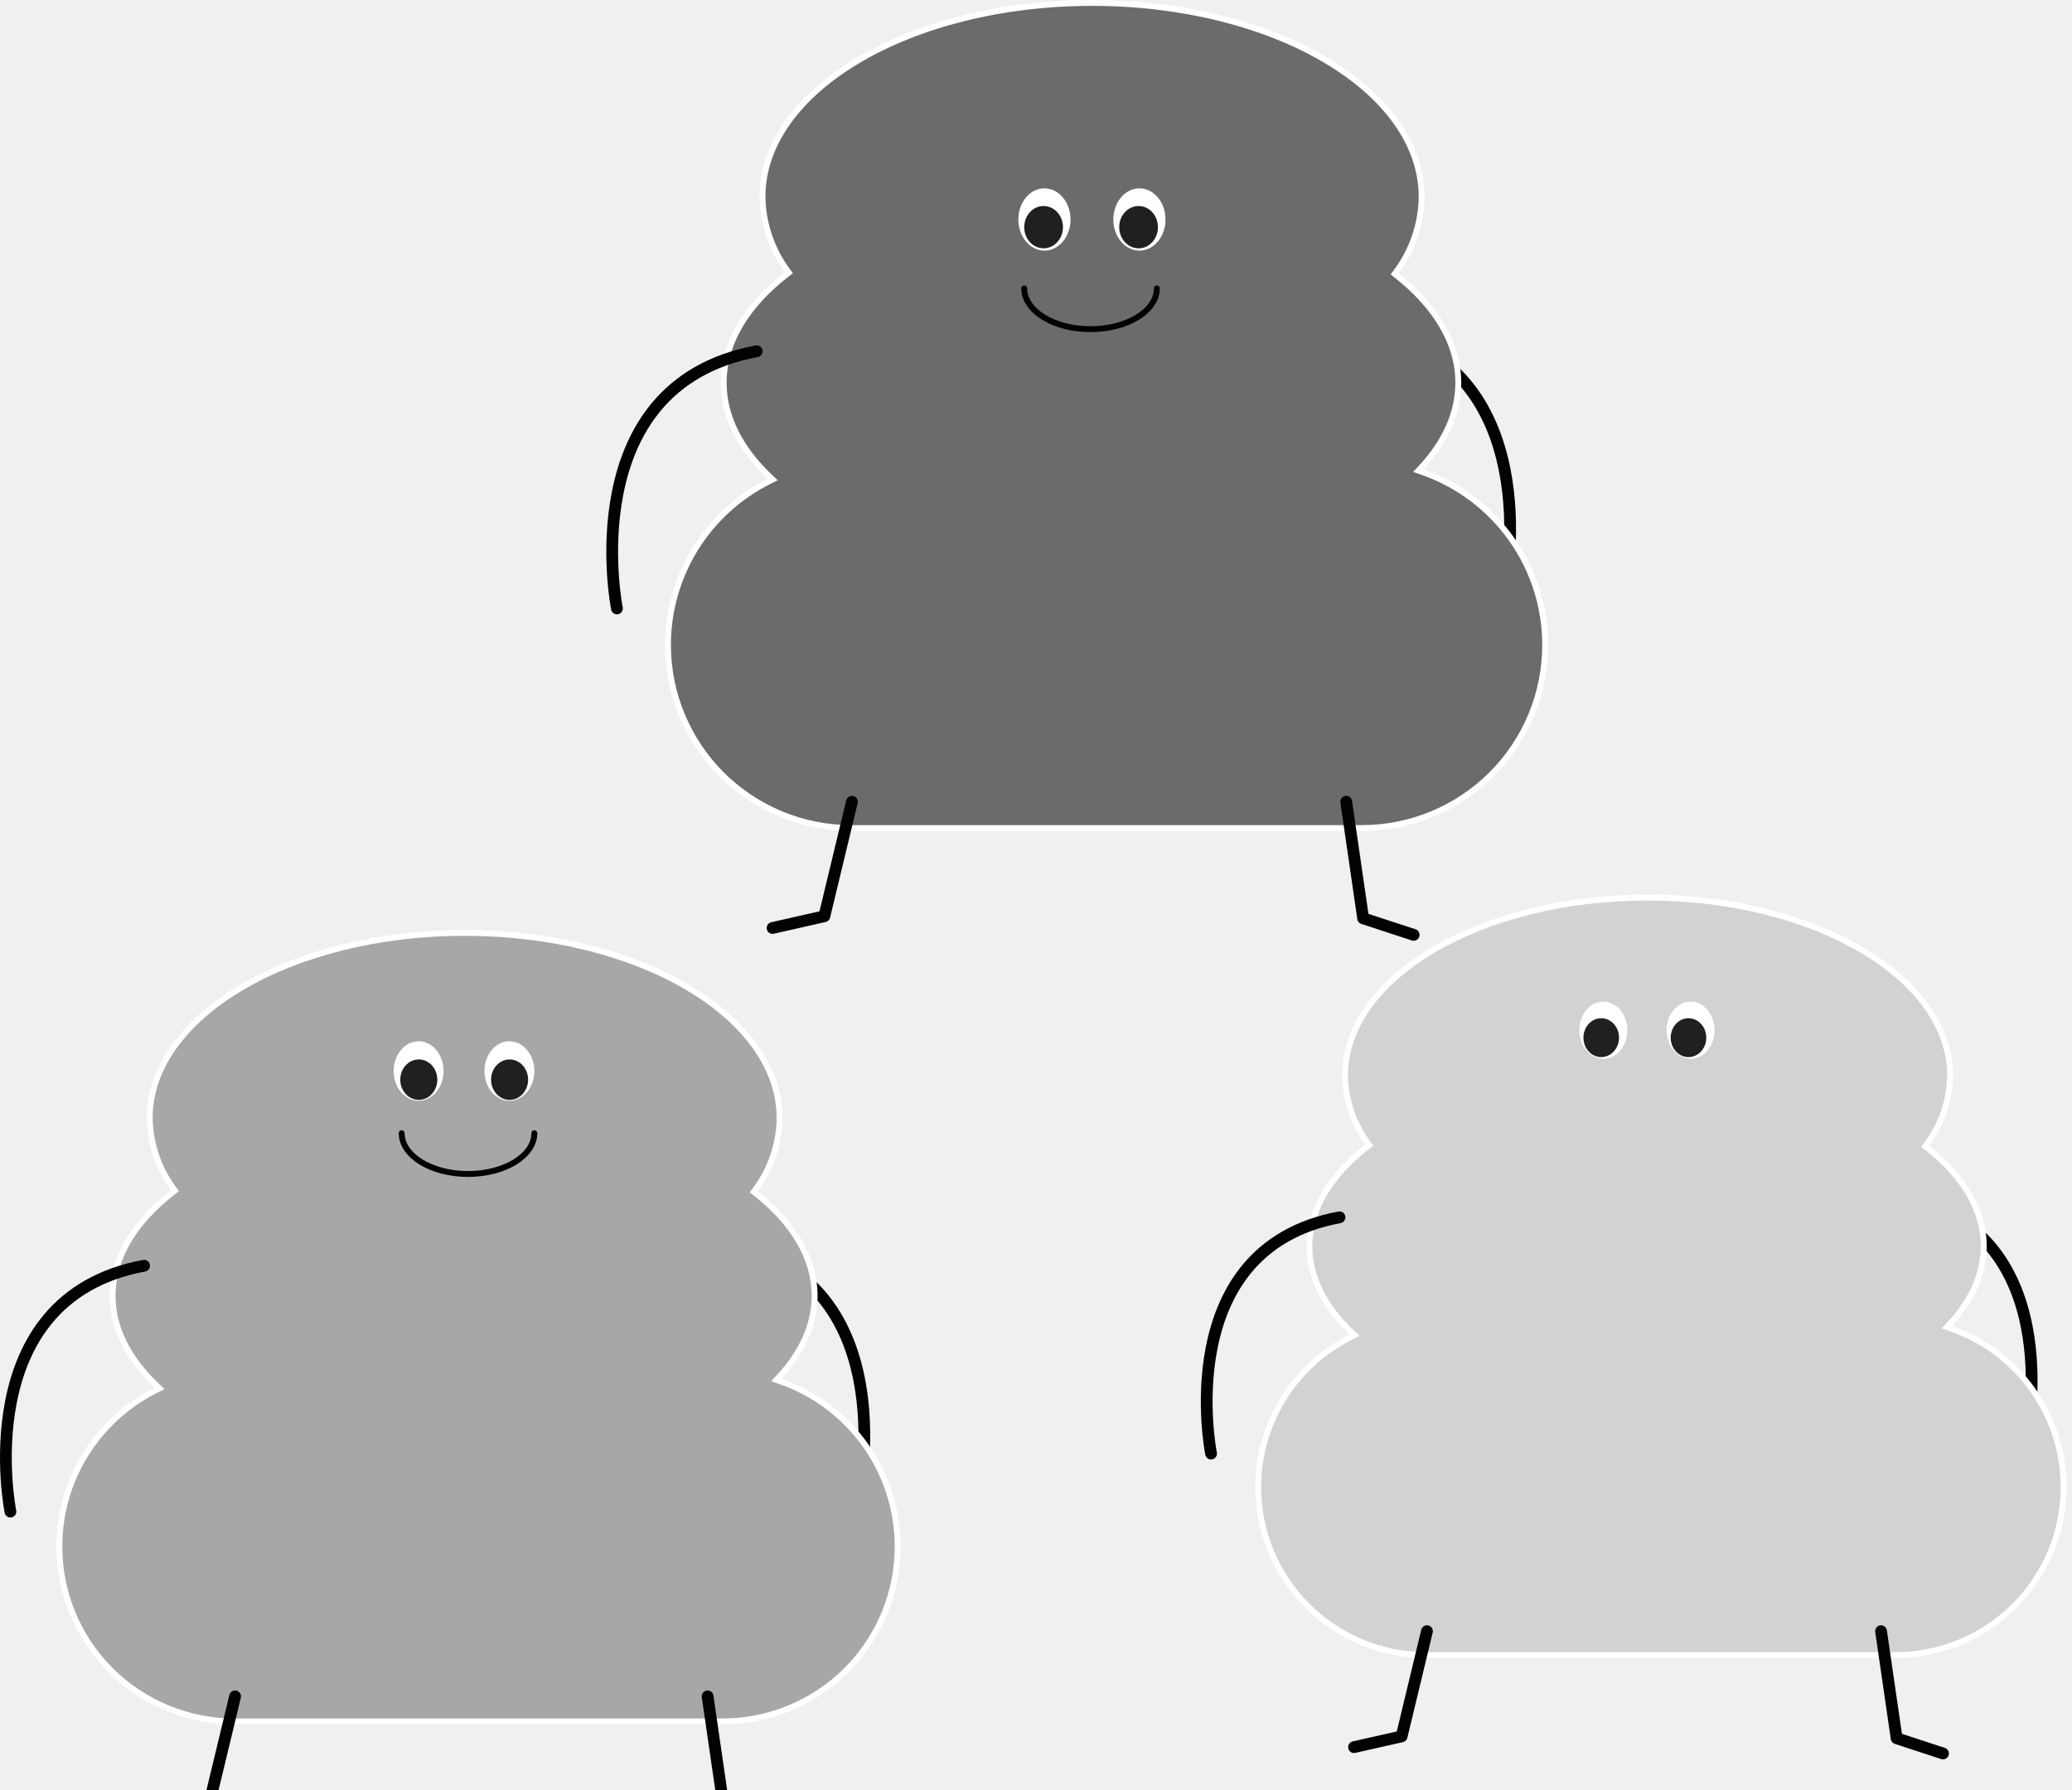
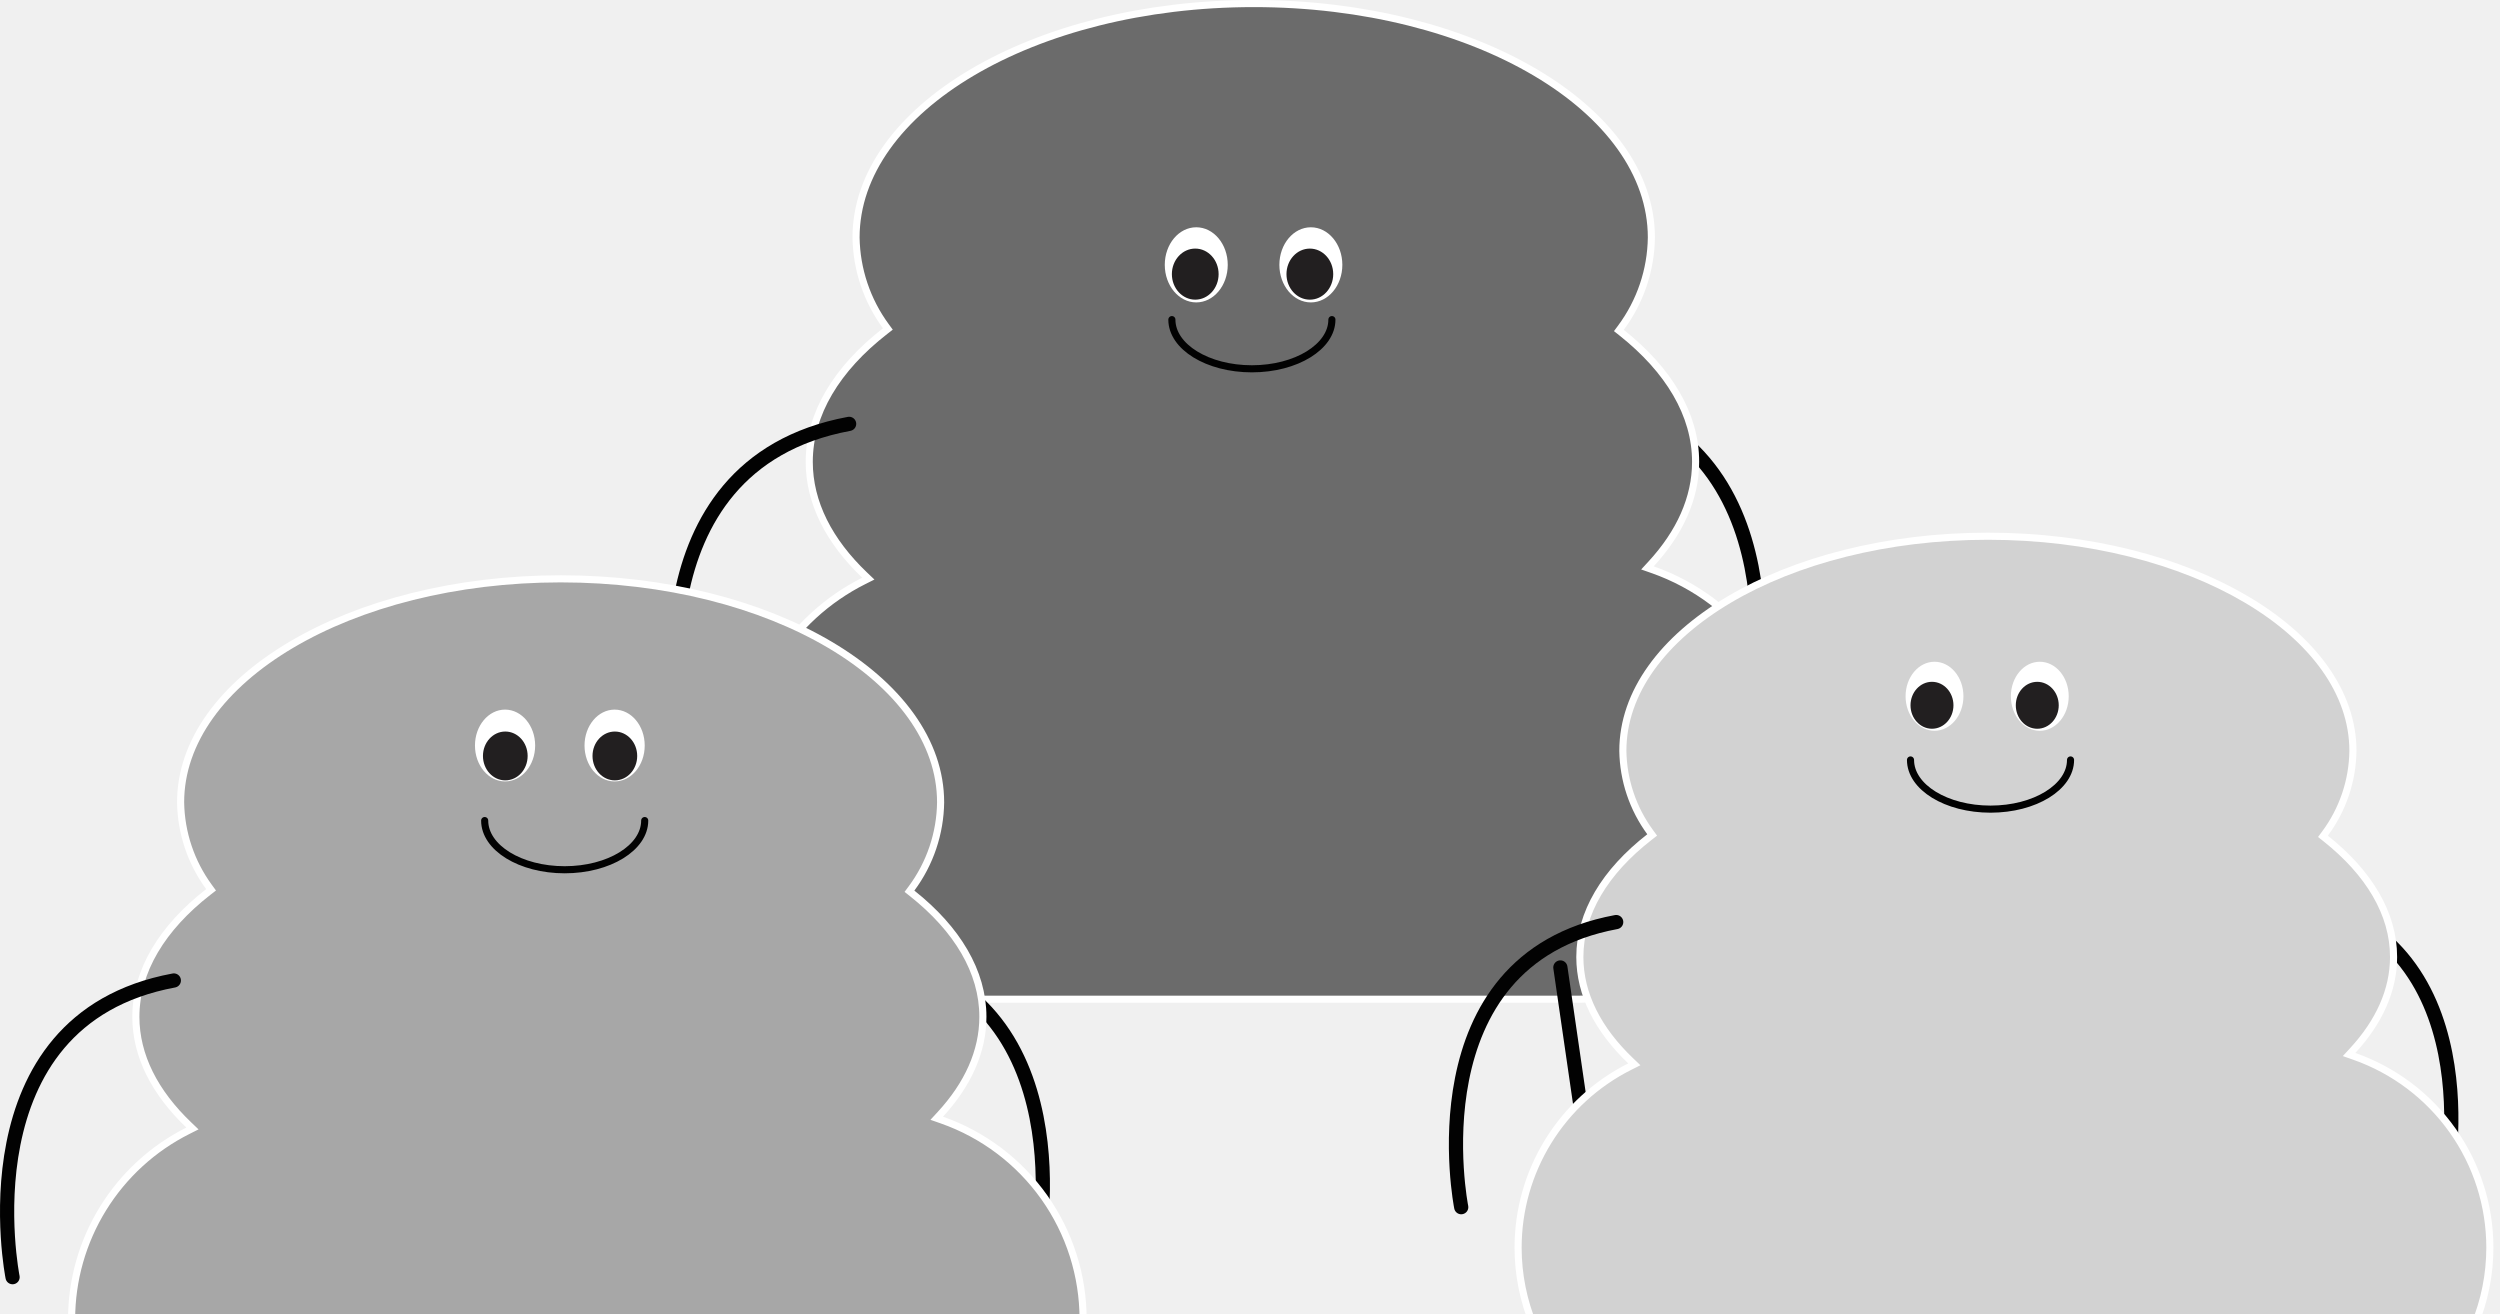
- <svg xmlns="http://www.w3.org/2000/svg" width="352" height="304" viewBox="0 0 352 304" fill="none">
-   <path d="M255.744 99.483C255.744 99.483 263.331 61.611 231.993 55.786" stroke="#020202" stroke-width="2" stroke-linecap="round" stroke-linejoin="round" />
-   <path d="M241.474 79.4L240.959 79.959L241.676 80.211C247.764 82.347 253.037 86.321 256.767 91.581C260.497 96.841 262.501 103.129 262.5 109.576C262.5 117.828 259.22 125.742 253.38 131.577C247.541 137.411 239.62 140.689 231.362 140.689H144.616C136.357 140.689 128.437 137.411 122.598 131.577C116.758 125.742 113.478 117.828 113.478 109.577C113.478 103.812 115.082 98.161 118.11 93.254C121.138 88.348 125.471 84.378 130.626 81.789L131.26 81.471L130.746 80.981C125.746 76.208 122.942 70.778 122.942 65.037C122.942 58.261 126.82 51.915 133.627 46.618L134.011 46.32L133.724 45.928C131.064 42.3 129.599 37.936 129.532 33.439C129.534 24.454 135.692 16.23 145.837 10.226C155.972 4.227 170.005 0.5 185.528 0.5C201.051 0.5 215.081 4.227 225.214 10.226C235.356 16.23 241.512 24.454 241.514 33.439C241.457 38.019 239.956 42.465 237.225 46.143L236.936 46.532L237.315 46.833C243.943 52.093 247.742 58.358 247.742 65.037C247.742 70.154 245.5 75.029 241.474 79.4Z" fill="#6B6B6B" stroke="white" />
-   <path d="M104.806 103.376C104.806 103.376 97.227 65.504 128.557 59.679" stroke="#020202" stroke-width="2" stroke-linecap="round" stroke-linejoin="round" />
-   <path d="M144.732 136.217L140.045 155.674L131.243 157.667" stroke="#020202" stroke-width="2" stroke-linecap="round" stroke-linejoin="round" />
-   <path d="M228.7 136.217L231.577 156.028L240.16 158.835" stroke="#020202" stroke-width="2" stroke-linecap="round" stroke-linejoin="round" />
-   <path d="M177.433 42.58C179.881 42.58 181.866 40.212 181.866 37.29C181.866 34.368 179.881 32 177.433 32C174.985 32 173 34.368 173 37.29C173 40.212 174.985 42.58 177.433 42.58Z" fill="white" />
-   <path d="M177.291 42.192C179.108 42.192 180.581 40.582 180.581 38.596C180.581 36.61 179.108 35 177.291 35C175.473 35 174 36.61 174 38.596C174 40.582 175.473 42.192 177.291 42.192Z" fill="#221F20" />
-   <path d="M193.569 42.581C196.017 42.581 198.002 40.212 198.002 37.291C198.002 34.369 196.017 32.001 193.569 32.001C191.121 32.001 189.136 34.369 189.136 37.291C189.136 40.212 191.121 42.581 193.569 42.581Z" fill="white" />
-   <path d="M193.427 42.194C195.244 42.194 196.717 40.584 196.717 38.598C196.717 36.611 195.244 35.002 193.427 35.002C191.609 35.002 190.136 36.611 190.136 38.598C190.136 40.584 191.609 42.194 193.427 42.194Z" fill="#221F20" />
-   <path d="M196.532 49C196.532 52.819 191.506 55.928 185.266 55.928C179.026 55.928 174 52.827 174 49" stroke="#020202" stroke-linecap="round" stroke-linejoin="round" />
-   <path d="M146.063 253.103C146.063 253.103 153.317 216.898 123.358 211.33" stroke="#020202" stroke-width="2" stroke-linecap="round" stroke-linejoin="round" />
-   <path d="M132.405 233.89L131.89 234.449L132.607 234.7C138.423 236.741 143.46 240.537 147.023 245.562C150.587 250.587 152.5 256.594 152.5 262.752C152.5 270.635 149.366 278.194 143.788 283.768C138.21 289.342 130.644 292.474 122.755 292.474H39.828C31.939 292.474 24.373 289.342 18.794 283.768C13.216 278.194 10.082 270.635 10.082 262.752C10.083 257.246 11.615 251.848 14.507 247.16C17.4 242.473 21.539 238.681 26.463 236.208L27.097 235.889L26.584 235.399C21.807 230.84 19.13 225.654 19.13 220.174C19.13 213.705 22.832 207.644 29.336 202.583L29.72 202.285L29.433 201.893C26.892 198.429 25.494 194.261 25.43 189.967C25.432 181.388 31.312 173.533 41.006 167.794C50.691 162.062 64.102 158.5 78.938 158.5C93.775 158.5 107.183 162.062 116.866 167.794C126.558 173.533 132.436 181.388 132.438 189.967C132.383 194.341 130.95 198.586 128.342 202.098L128.053 202.487L128.432 202.788C134.765 207.814 138.391 213.798 138.391 220.174C138.391 225.059 136.251 229.714 132.405 233.89Z" fill="#A7A7A7" stroke="white" />
-   <path d="M1.77 256.825C1.77 256.825 -5.475 220.62 24.476 215.052" stroke="#020202" stroke-width="2" stroke-linecap="round" stroke-linejoin="round" />
-   <path d="M39.939 288.22L35.458 306.821L27.044 308.726" stroke="#020202" stroke-width="2" stroke-linecap="round" stroke-linejoin="round" />
-   <path d="M120.21 288.22L122.961 307.159L131.166 309.843" stroke="#020202" stroke-width="2" stroke-linecap="round" stroke-linejoin="round" />
-   <path d="M71.113 187.026C73.453 187.026 75.35 184.762 75.35 181.969C75.35 179.176 73.453 176.912 71.113 176.912C68.772 176.912 66.875 179.176 66.875 181.969C66.875 184.762 68.772 187.026 71.113 187.026Z" fill="white" />
-   <path d="M71.146 186.876C72.883 186.876 74.292 185.336 74.292 183.438C74.292 181.539 72.883 180 71.146 180C69.408 180 68 181.539 68 183.438C68 185.336 69.408 186.876 71.146 186.876Z" fill="#221F20" />
-   <path d="M86.538 187.027C88.879 187.027 90.776 184.763 90.776 181.97C90.776 179.177 88.879 176.913 86.538 176.913C84.198 176.913 82.301 179.177 82.301 181.97C82.301 184.763 84.198 187.027 86.538 187.027Z" fill="white" />
-   <path d="M86.571 186.877C88.309 186.877 89.717 185.337 89.717 183.439C89.717 181.54 88.309 180.001 86.571 180.001C84.834 180.001 83.425 181.54 83.425 183.439C83.425 185.337 84.834 186.877 86.571 186.877Z" fill="#221F20" />
-   <path d="M90.775 192.534C90.775 196.353 85.749 199.462 79.509 199.462C73.269 199.462 68.243 196.362 68.243 192.534" stroke="#020202" stroke-linecap="round" stroke-linejoin="round" />
-   <path d="M344.406 243.394C344.406 243.394 351.377 208.601 322.586 203.25" stroke="#020202" stroke-width="2" stroke-linecap="round" stroke-linejoin="round" />
-   <path d="M331.266 224.917L330.751 225.476L331.468 225.727C337.053 227.688 341.891 231.332 345.313 236.158C348.735 240.984 350.573 246.753 350.572 252.667C350.572 260.237 347.563 267.497 342.206 272.85C336.849 278.202 329.583 281.21 322.006 281.21H242.313C234.737 281.21 227.471 278.202 222.114 272.85C216.757 267.497 213.748 260.237 213.748 252.667C213.748 247.379 215.219 242.195 217.997 237.693C220.775 233.192 224.75 229.55 229.479 227.175L230.113 226.857L229.6 226.367C225.012 221.987 222.442 217.009 222.442 211.75C222.442 205.54 225.995 199.721 232.243 194.86L232.627 194.562L232.34 194.17C229.901 190.844 228.558 186.842 228.497 182.72C228.499 174.485 234.143 166.942 243.456 161.429C252.76 155.922 265.644 152.5 279.899 152.5C294.154 152.5 307.036 155.922 316.337 161.429C325.649 166.942 331.291 174.486 331.292 182.721C331.24 186.919 329.864 190.995 327.36 194.367L327.071 194.756L327.45 195.057C333.534 199.885 337.014 205.63 337.014 211.75C337.014 216.437 334.96 220.907 331.266 224.917Z" fill="#D2D2D2" stroke="white" />
-   <path d="M205.74 246.971C205.74 246.971 198.778 212.178 227.56 206.827" stroke="#020202" stroke-width="2" stroke-linecap="round" stroke-linejoin="round" />
-   <path d="M242.42 277.142L238.115 295.017L230.028 296.847" stroke="#020202" stroke-width="2" stroke-linecap="round" stroke-linejoin="round" />
-   <path d="M319.561 277.142L322.205 295.342L330.089 297.921" stroke="#020202" stroke-width="2" stroke-linecap="round" stroke-linejoin="round" />
-   <path d="M272.378 179.894C274.627 179.894 276.451 177.718 276.451 175.034C276.451 172.35 274.627 170.174 272.378 170.174C270.129 170.174 268.306 172.35 268.306 175.034C268.306 177.718 270.129 179.894 272.378 179.894Z" fill="white" />
-   <path d="M272.023 179.607C273.693 179.607 275.046 178.128 275.046 176.304C275.046 174.479 273.693 173 272.023 173C270.354 173 269 174.479 269 176.304C269 178.128 270.354 179.607 272.023 179.607Z" fill="#221F20" />
-   <path d="M287.203 179.895C289.452 179.895 291.275 177.719 291.275 175.035C291.275 172.351 289.452 170.175 287.203 170.175C284.953 170.175 283.13 172.351 283.13 175.035C283.13 177.719 284.953 179.895 287.203 179.895Z" fill="white" />
-   <path d="M286.847 179.609C288.517 179.609 289.87 178.13 289.87 176.305C289.87 174.481 288.517 173.001 286.847 173.001C285.177 173.001 283.824 174.481 283.824 176.305C283.824 178.13 285.177 179.609 286.847 179.609Z" fill="#221F20" />
+ <svg xmlns="http://www.w3.org/2000/svg" width="352" height="185" viewBox="0 0 352 185" fill="none">
+   <path d="M246.744 99.483C246.744 99.483 254.331 61.611 222.993 55.786" stroke="#020202" stroke-width="2" stroke-linecap="round" stroke-linejoin="round" />
+   <path d="M232.474 79.4L231.959 79.959L232.676 80.211C238.764 82.347 244.037 86.321 247.767 91.581C251.497 96.841 253.501 103.129 253.5 109.576C253.5 117.828 250.22 125.742 244.38 131.577C238.541 137.411 230.62 140.689 222.362 140.689H135.616C127.357 140.689 119.437 137.411 113.598 131.577C107.758 125.742 104.478 117.828 104.478 109.577C104.478 103.812 106.082 98.161 109.11 93.254C112.138 88.348 116.471 84.378 121.626 81.789L122.26 81.471L121.746 80.981C116.746 76.208 113.942 70.778 113.942 65.037C113.942 58.261 117.82 51.915 124.627 46.618L125.011 46.32L124.724 45.928C122.064 42.3 120.599 37.936 120.532 33.439C120.534 24.454 126.692 16.23 136.837 10.226C146.972 4.227 161.005 0.5 176.528 0.5C192.051 0.5 206.081 4.227 216.214 10.226C226.356 16.23 232.512 24.454 232.514 33.439C232.457 38.019 230.956 42.465 228.225 46.143L227.936 46.532L228.315 46.833C234.943 52.093 238.742 58.358 238.742 65.037C238.742 70.154 236.5 75.029 232.474 79.4Z" fill="#6B6B6B" stroke="white" />
+   <path d="M187.532 45C187.532 48.819 182.506 51.928 176.266 51.928C170.026 51.928 165 48.827 165 45" stroke="#020202" stroke-linecap="round" stroke-linejoin="round" />
+   <path d="M95.806 103.376C95.806 103.376 88.227 65.504 119.557 59.679" stroke="#020202" stroke-width="2" stroke-linecap="round" stroke-linejoin="round" />
+   <path d="M135.732 136.217L131.045 155.674L122.243 157.667" stroke="#020202" stroke-width="2" stroke-linecap="round" stroke-linejoin="round" />
+   <path d="M219.7 136.217L222.577 156.028L231.16 158.835" stroke="#020202" stroke-width="2" stroke-linecap="round" stroke-linejoin="round" />
+   <path d="M168.433 42.58C170.881 42.58 172.866 40.212 172.866 37.29C172.866 34.368 170.881 32 168.433 32C165.985 32 164 34.368 164 37.29C164 40.212 165.985 42.58 168.433 42.58Z" fill="white" />
+   <path d="M168.291 42.192C170.108 42.192 171.581 40.582 171.581 38.596C171.581 36.61 170.108 35 168.291 35C166.473 35 165 36.61 165 38.596C165 40.582 166.473 42.192 168.291 42.192Z" fill="#221F20" />
+   <path d="M184.569 42.581C187.017 42.581 189.002 40.212 189.002 37.291C189.002 34.369 187.017 32.001 184.569 32.001C182.121 32.001 180.136 34.369 180.136 37.291C180.136 40.212 182.121 42.581 184.569 42.581Z" fill="white" />
+   <path d="M184.427 42.194C186.244 42.194 187.717 40.584 187.717 38.598C187.717 36.611 186.244 35.002 184.427 35.002C182.609 35.002 181.136 36.611 181.136 38.598C181.136 40.584 182.609 42.194 184.427 42.194Z" fill="#221F20" />
+   <path d="M146.063 176.103C146.063 176.103 153.317 139.898 123.358 134.33" stroke="#020202" stroke-width="2" stroke-linecap="round" stroke-linejoin="round" />
+   <path d="M132.405 156.89L131.89 157.449L132.607 157.7C138.423 159.741 143.46 163.537 147.023 168.562C150.587 173.587 152.5 179.594 152.5 185.752C152.5 193.635 149.366 201.194 143.788 206.768C138.21 212.342 130.644 215.474 122.755 215.474H39.828C31.939 215.474 24.373 212.342 18.794 206.768C13.216 201.194 10.082 193.635 10.082 185.752C10.083 180.246 11.615 174.848 14.507 170.16C17.4 165.473 21.539 161.681 26.463 159.208L27.097 158.889L26.584 158.399C21.807 153.84 19.13 148.654 19.13 143.174C19.13 136.705 22.832 130.644 29.336 125.583L29.72 125.285L29.433 124.893C26.892 121.429 25.494 117.261 25.43 112.967C25.432 104.388 31.312 96.532 41.006 90.794C50.691 85.062 64.102 81.5 78.938 81.5C93.775 81.5 107.183 85.062 116.866 90.794C126.558 96.533 132.436 104.388 132.438 112.967C132.383 117.341 130.95 121.586 128.342 125.098L128.053 125.487L128.432 125.788C134.765 130.814 138.391 136.798 138.391 143.174C138.391 148.059 136.251 152.714 132.405 156.89Z" fill="#A7A7A7" stroke="white" />
+   <path d="M1.77 179.825C1.77 179.825 -5.475 143.62 24.476 138.052" stroke="#020202" stroke-width="2" stroke-linecap="round" stroke-linejoin="round" />
+   <path d="M71.113 110.026C73.453 110.026 75.35 107.762 75.35 104.969C75.35 102.176 73.453 99.912 71.113 99.912C68.772 99.912 66.875 102.176 66.875 104.969C66.875 107.762 68.772 110.026 71.113 110.026Z" fill="white" />
+   <path d="M71.146 109.876C72.883 109.876 74.292 108.336 74.292 106.438C74.292 104.539 72.883 103 71.146 103C69.408 103 68 104.539 68 106.438C68 108.336 69.408 109.876 71.146 109.876Z" fill="#221F20" />
+   <path d="M86.538 110.027C88.879 110.027 90.776 107.763 90.776 104.97C90.776 102.177 88.879 99.913 86.538 99.913C84.198 99.913 82.301 102.177 82.301 104.97C82.301 107.763 84.198 110.027 86.538 110.027Z" fill="white" />
+   <path d="M86.571 109.877C88.309 109.877 89.717 108.337 89.717 106.439C89.717 104.54 88.309 103.001 86.571 103.001C84.834 103.001 83.425 104.54 83.425 106.439C83.425 108.337 84.834 109.877 86.571 109.877Z" fill="#221F20" />
+   <path d="M90.775 115.534C90.775 119.353 85.749 122.462 79.509 122.462C73.269 122.462 68.243 119.362 68.243 115.534" stroke="#020202" stroke-linecap="round" stroke-linejoin="round" />
+   <path d="M344.406 166.394C344.406 166.394 351.377 131.601 322.586 126.25" stroke="#020202" stroke-width="2" stroke-linecap="round" stroke-linejoin="round" />
+   <path d="M331.266 147.917L330.751 148.476L331.468 148.727C337.053 150.688 341.891 154.332 345.313 159.158C348.735 163.984 350.573 169.753 350.572 175.667C350.572 183.237 347.563 190.497 342.206 195.85C336.849 201.202 329.583 204.21 322.006 204.21H242.313C234.737 204.21 227.471 201.202 222.114 195.85C216.757 190.497 213.748 183.237 213.748 175.667C213.748 170.379 215.219 165.195 217.997 160.693C220.775 156.192 224.75 152.55 229.479 150.175L230.113 149.857L229.6 149.367C225.012 144.987 222.442 140.009 222.442 134.75C222.442 128.54 225.995 122.721 232.243 117.86L232.627 117.562L232.34 117.17C229.901 113.844 228.558 109.842 228.497 105.72C228.499 97.486 234.143 89.942 243.456 84.429C252.76 78.922 265.644 75.5 279.899 75.5C294.154 75.5 307.036 78.922 316.337 84.429C325.649 89.942 331.291 97.486 331.292 105.721C331.24 109.919 329.864 113.995 327.36 117.367L327.071 117.756L327.45 118.057C333.534 122.885 337.014 128.63 337.014 134.75C337.014 139.437 334.96 143.907 331.266 147.917Z" fill="#D2D2D2" stroke="white" />
+   <path d="M205.74 169.971C205.74 169.971 198.778 135.178 227.56 129.827" stroke="#020202" stroke-width="2" stroke-linecap="round" stroke-linejoin="round" />
+   <path d="M272.378 102.894C274.627 102.894 276.451 100.718 276.451 98.034C276.451 95.35 274.627 93.174 272.378 93.174C270.129 93.174 268.306 95.35 268.306 98.034C268.306 100.718 270.129 102.894 272.378 102.894Z" fill="white" />
+   <path d="M272.023 102.607C273.693 102.607 275.046 101.128 275.046 99.304C275.046 97.479 273.693 96 272.023 96C270.354 96 269 97.479 269 99.304C269 101.128 270.354 102.607 272.023 102.607Z" fill="#221F20" />
+   <path d="M287.203 102.895C289.452 102.895 291.275 100.719 291.275 98.035C291.275 95.351 289.452 93.175 287.203 93.175C284.953 93.175 283.13 95.351 283.13 98.035C283.13 100.719 284.953 102.895 287.203 102.895Z" fill="white" />
+   <path d="M286.847 102.609C288.517 102.609 289.87 101.13 289.87 99.305C289.87 97.481 288.517 96.001 286.847 96.001C285.177 96.001 283.824 97.481 283.824 99.305C283.824 101.13 285.177 102.609 286.847 102.609Z" fill="#221F20" />
+   <path d="M291.532 107C291.532 110.819 286.506 113.927 280.266 113.927C274.026 113.927 269 110.827 269 107" stroke="#020202" stroke-linecap="round" stroke-linejoin="round" />
</svg>
